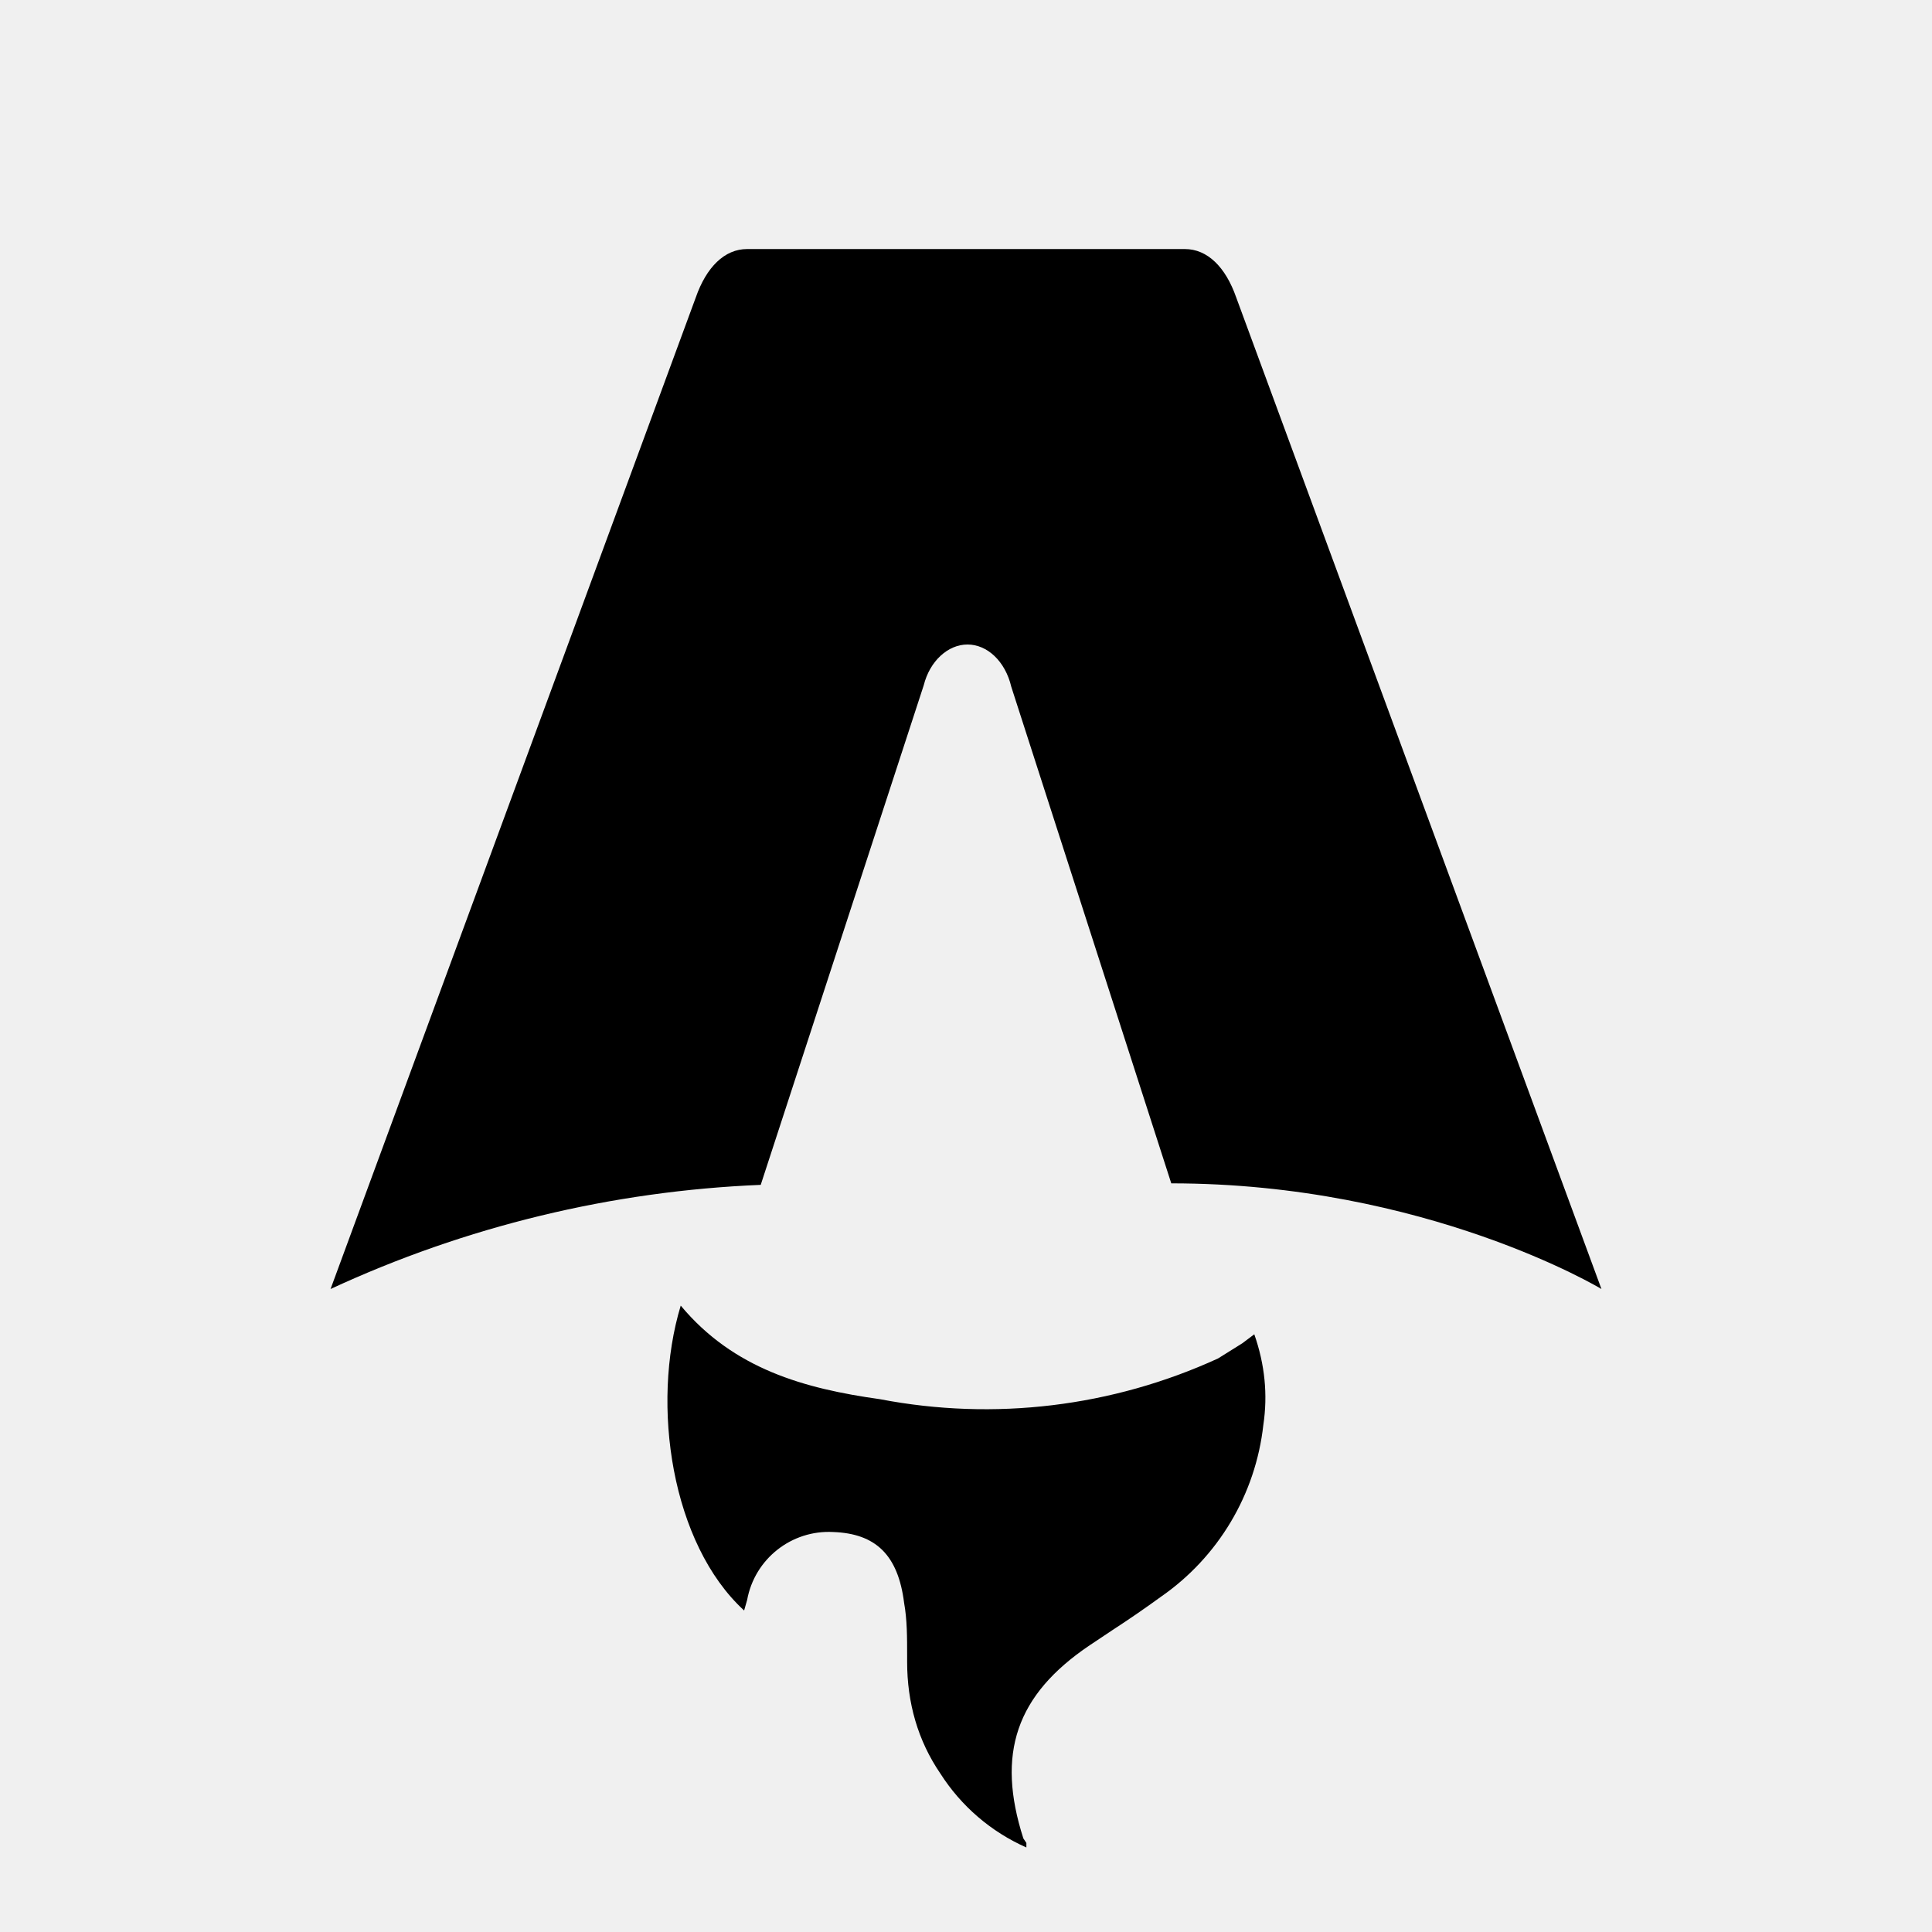
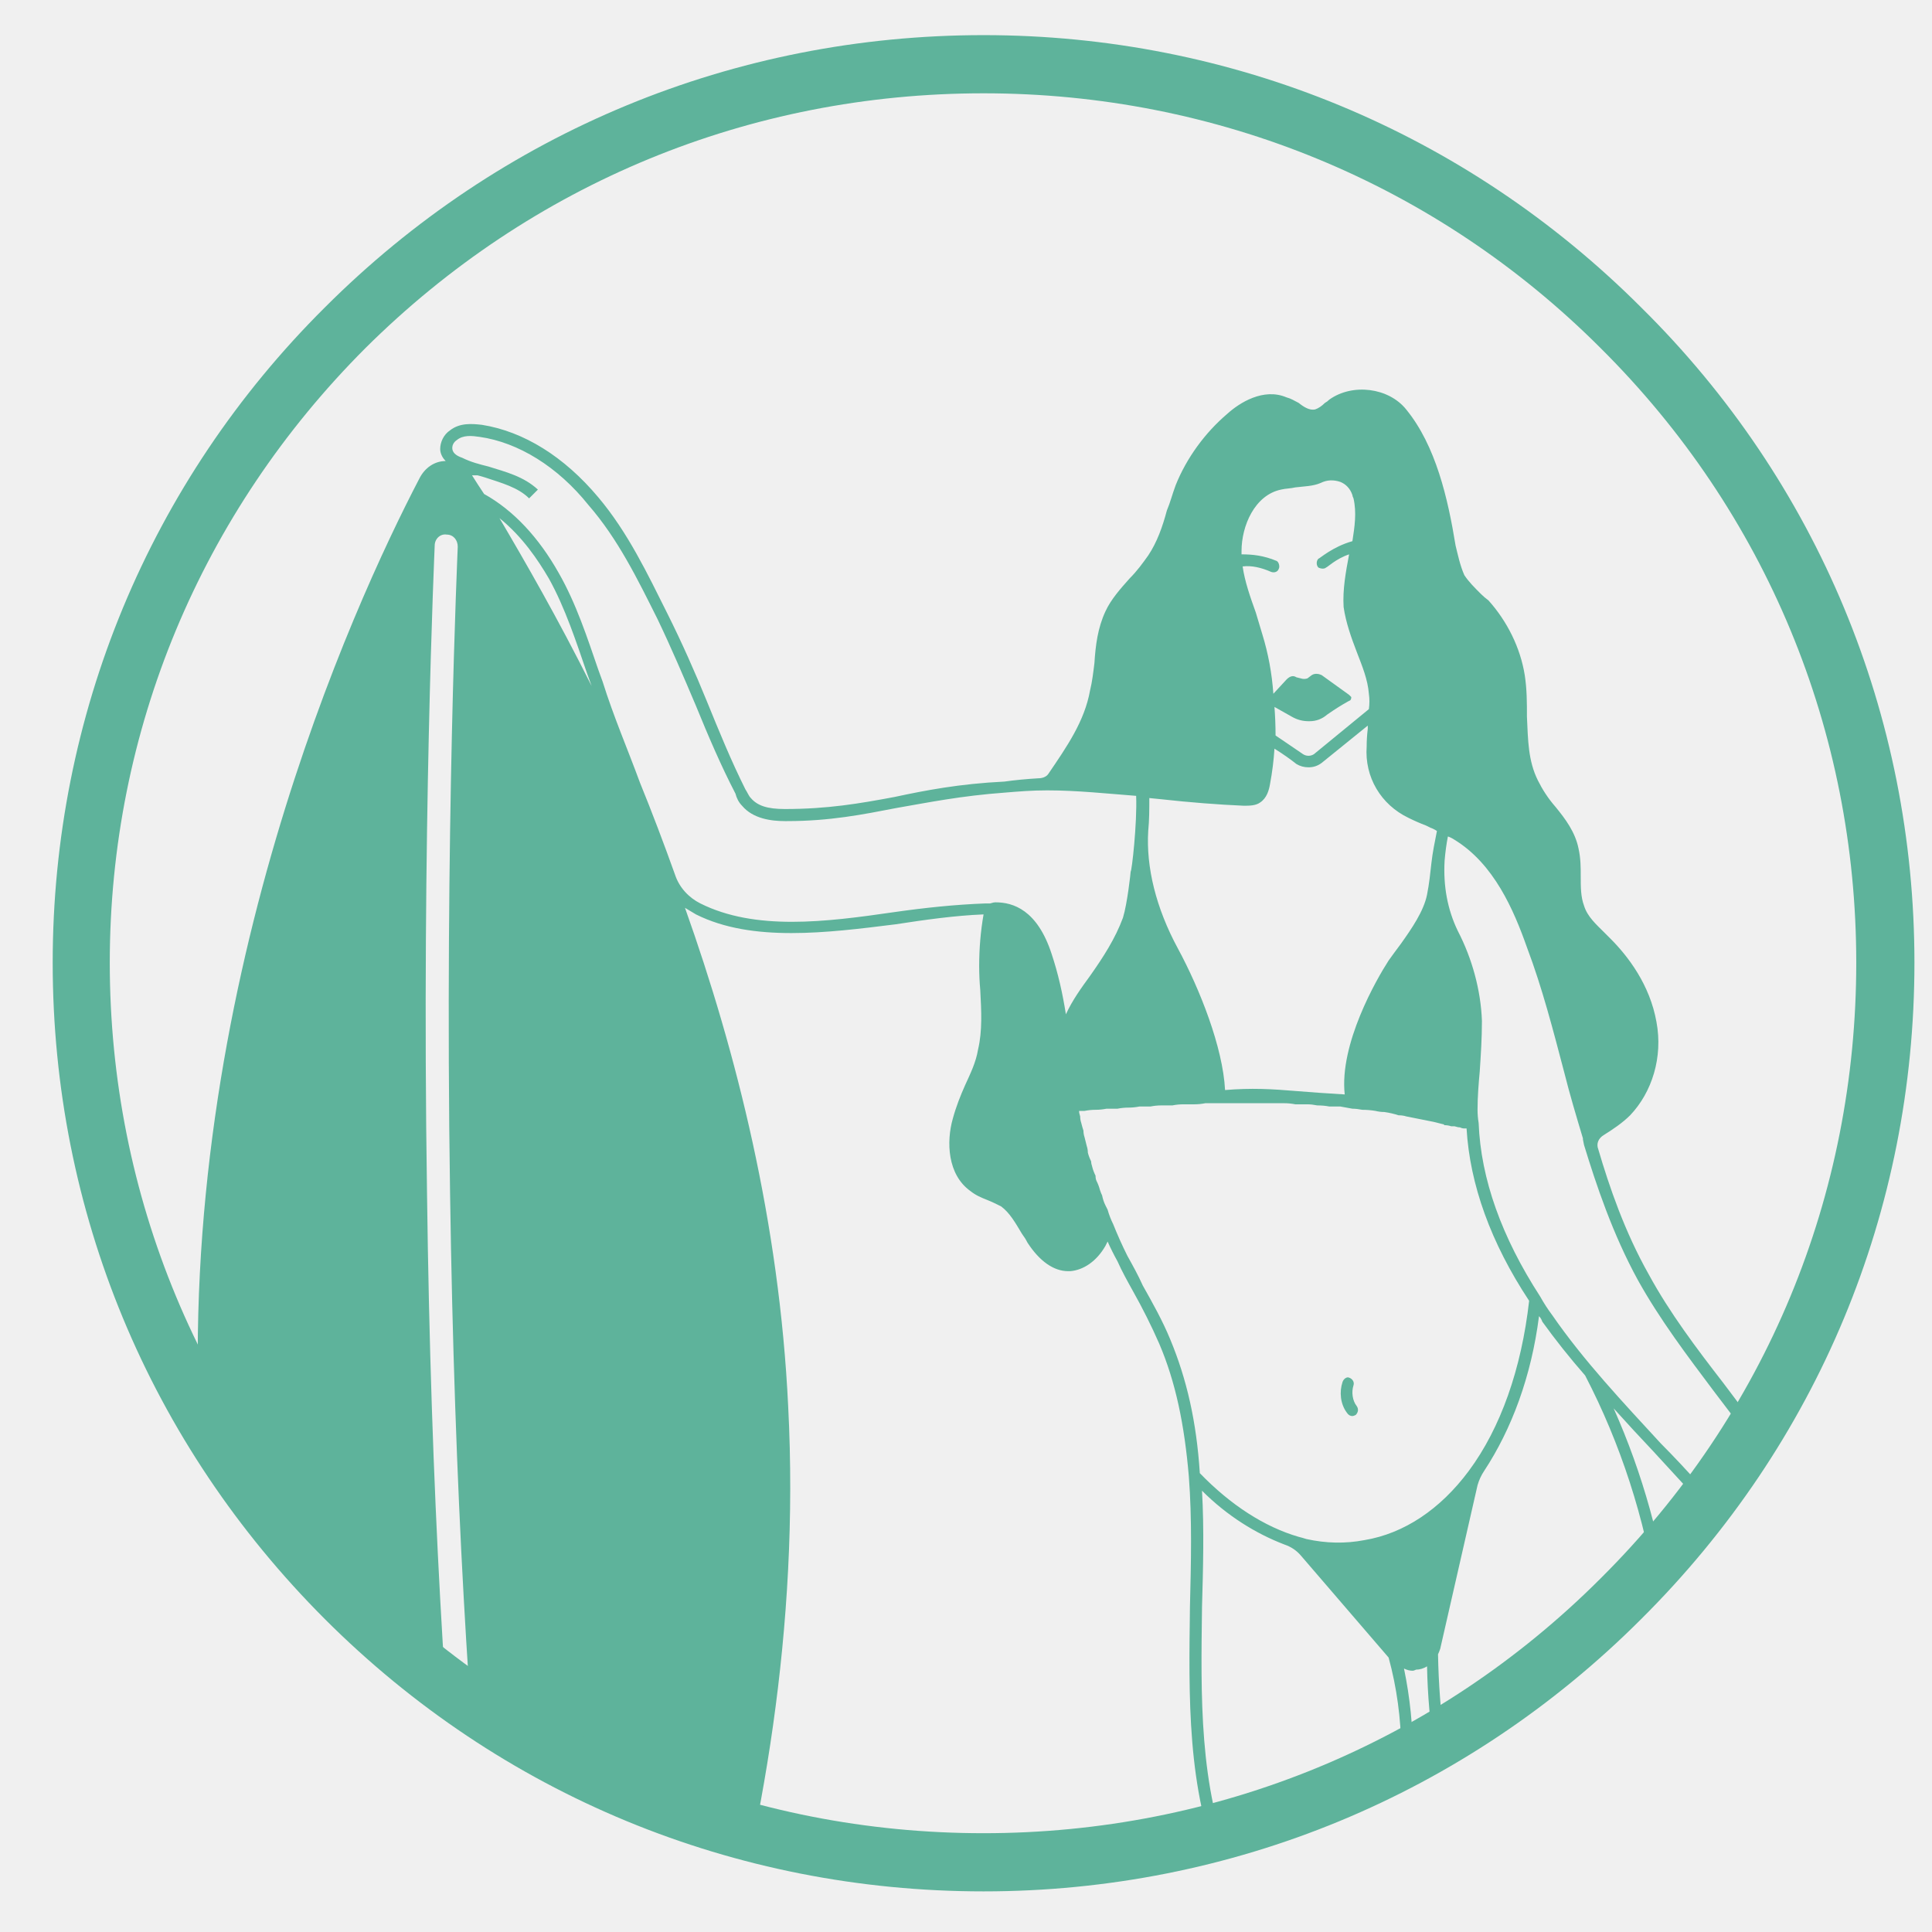
- <svg xmlns="http://www.w3.org/2000/svg" fill="none" viewBox="0 0 128 128">
-   <path d="M50.4 78.5a75.1 75.1 0 0 0-28.5 6.9l24.2-65.7c.7-2 1.9-3.2 3.4-3.2h29c1.5 0 2.7 1.2 3.4 3.2l24.2 65.7s-11.6-7-28.5-7L67 45.5c-.4-1.7-1.6-2.8-2.9-2.8-1.3 0-2.5 1.1-2.9 2.7L50.4 78.5Zm-1.1 28.2Zm-4.2-20.2c-2 6.6-.6 15.8 4.2 20.2a17.5 17.5 0 0 1 .2-.7 5.5 5.5 0 0 1 5.7-4.5c2.8.1 4.3 1.5 4.7 4.7.2 1.1.2 2.3.2 3.5v.4c0 2.7.7 5.2 2.2 7.4a13 13 0 0 0 5.7 4.9v-.3l-.2-.3c-1.8-5.6-.5-9.5 4.4-12.8l1.5-1a73 73 0 0 0 3.2-2.2 16 16 0 0 0 6.8-11.4c.3-2 .1-4-.6-6l-.8.6-1.6 1a37 37 0 0 1-22.4 2.7c-5-.7-9.7-2-13.2-6.2Z" />
-   <style>
-         path { fill: #000; }
-         @media (prefers-color-scheme: dark) {
-             path { fill: #FFF; }
-         }
-     </style>
+ <svg xmlns="http://www.w3.org/2000/svg" width="176" height="176" version="1.2">
+   <defs>
+     <clipPath id="cp1" clipPathUnits="userSpaceOnUse">
+       <path d="M-37-39h252v256H-37z" />
+     </clipPath>
+     <clipPath id="cp2" clipPathUnits="userSpaceOnUse">
+       <path d="M89.58 169.77c45.39 0 82.17-36.67 82.17-81.9 0-45.23-36.78-81.9-82.17-81.9-45.38 0-82.16 36.67-82.16 81.9 0 45.23 36.78 81.9 82.16 81.9z" />
+     </clipPath>
+   </defs>
+   <style>.s0{fill:#5eb39b}</style>
+   <g id="Clip-Path" clip-path="url(#cp1)">
+     <g clip-path="url(#cp2)">
+       <path d="m144.2 103.8.1.5c1.1 3.6 2.6 8.1 4.9 12.3 2 3.6 4.5 6.9 6.9 10.1l3.8 5 1.6 2.1c3.9 5.1 8.3 11 9.4 17.8l1-.1c-1-7.1-5.6-13.1-9.6-18.4l-1.5-2q-1.9-2.6-3.8-5.1c-2.4-3.1-4.9-6.4-6.8-9.9-2.2-3.9-3.6-8-4.6-11.4-.2-.5 0-1 .5-1.3.8-.5 1.7-1.1 2.4-1.8 2-2.1 3-5.3 2.4-8.5-.6-3.4-2.6-6-4.2-7.6l-.5-.5c-.8-.8-1.6-1.5-1.9-2.5-.3-.8-.3-1.7-.3-2.7 0-.8 0-1.6-.2-2.5-.3-1.5-1.2-2.7-2.1-3.8-.7-.8-1.2-1.6-1.6-2.4-.9-1.8-.9-3.7-1-5.8 0-1.3 0-2.5-.2-3.8-.4-2.5-1.6-4.9-3.3-6.8q-.4-.3-.7-.6c-.6-.6-1.1-1.1-1.5-1.7-.4-.9-.6-1.9-.8-2.7-.7-4.3-1.8-9.1-4.5-12.4-1.6-2-4.9-2.4-7-.9q-.2.2-.4.3c-.3.3-.6.5-.9.6-.5.1-1-.2-1.5-.6-.4-.2-.7-.4-1.1-.5-2.1-.9-4.3.5-5.4 1.5-2 1.7-3.7 4-4.7 6.5-.3.8-.5 1.6-.8 2.3-.4 1.5-.9 2.9-1.7 4.1-.5.7-1 1.4-1.7 2.1-.8.9-1.7 1.9-2.2 3-.7 1.5-.9 3.1-1 4.7-.1.8-.2 1.7-.4 2.5-.5 2.8-2.1 5.1-3.8 7.6-.2.3-.6.4-.9.4q-1.7.1-3.1.3c-4.1.2-7.2.8-10 1.4-3.2.6-6.1 1.1-10 1.1-1.6 0-2.5-.3-3.1-1-.2-.2-.3-.5-.5-.8-1.3-2.6-2.4-5.3-3.5-8s-2.3-5.4-3.6-8c-1.8-3.6-3.6-7.4-6.3-10.6-3.1-3.7-6.8-6-10.6-6.6-.9-.1-2-.2-2.9.5-.6.4-.9 1.1-.9 1.7 0 .5.3.9.5 1.1-1 0-1.9.6-2.4 1.6-6.1 11.7-22.1 46.8-20 87.3 2.1 40.5 21.6 73.8 28.8 84.8 1.2 1.8 3.9 1.7 4.9-.2 6-11.7 22-46.9 19.9-87.4-.8-16.7-4.7-32.2-9.4-45.4l1 .6C66 84.6 69 85 72.1 85c3.1 0 6.3-.4 9.5-.8 2.6-.4 5.4-.8 8-.9q-.4 2.3-.4 4.7 0 1.1.1 2.2c.1 1.9.2 3.7-.2 5.4-.2 1.2-.7 2.2-1.2 3.3-.4.9-.8 1.9-1.1 3-.6 2.1-.5 5.1 1.6 6.6.5.4 1 .6 1.5.8.5.2.9.4 1.3.6.8.6 1.3 1.5 1.9 2.5q.3.4.5.8c1.1 1.7 2.4 2.6 3.7 2.6h.2c1.2-.1 2.4-.9 3.2-2.3l.2-.4q.4.9.9 1.8c.4.9.9 1.8 1.4 2.7.9 1.6 1.7 3.2 2.4 4.8 1.5 3.5 2.3 7.4 2.7 12.1.3 3.9.2 7.9.1 11.9-.1 8.1-.3 16.6 2.9 24.2l1-.4c-3.1-7.4-2.9-15.8-2.8-23.8.1-3.5.2-7.1 0-10.6 2.3 2.3 4.9 3.9 7.5 4.9q.9.3 1.5 1l8 9.3c1.5 5.5 1.5 11.3.2 16.8l1.1.2c1.2-5.2 1.2-10.7.1-16q.4.2.8.2.1 0 .3-.1.5 0 1-.3c.1 5.2.9 10.3 2.3 15.2l1-.3c-1.5-5.2-2.2-10.6-2.3-16q.1-.2.2-.5l3.4-14.9q.2-.7.6-1.3c2.5-3.8 4.3-8.6 5-14.1q.2.2.3.5 1.8 2.5 3.9 4.9c6.5 12.5 8.7 27.1 6.4 41l1 .1c2.2-12.8.5-26.2-4.8-38.1q1.8 2 3.6 3.9c1.1 1.2 2.3 2.5 3.4 3.7 4.2 4.6 8.8 10.2 11.3 16.8l1-.4c-2.5-6.7-7.2-12.4-11.5-17.1-1.1-1.2-2.3-2.5-3.5-3.7-3.4-3.7-7-7.5-9.9-11.7q-.6-.8-1.1-1.7c-3.5-5.4-5.4-10.7-5.6-15.8q-.1-.6-.1-1.2c0-1.2.1-2.4.2-3.5.1-1.5.2-3 .2-4.6-.1-2.8-.9-5.7-2.2-8.2q-1.4-2.9-1.2-6.4.1-1.2.3-2.2.3.1.6.3c3.6 2.2 5.4 6.4 6.6 9.8 1.4 3.7 2.4 7.6 3.4 11.4.5 2 1.1 4 1.7 6v.1zm-21.7-4.1c-1.7-.1-3.1-.2-4.3-.3-2.4-.2-4.2-.3-6.6-.1-.2-3.9-2.3-9.2-4.3-12.9-2-3.7-2.9-7.4-2.7-10.7.1-1 .1-2 .1-3l1 .1c2.7.3 5.3.5 7.6.6.5 0 1.1 0 1.5-.3.6-.4.8-1.1.9-1.7q.3-1.6.4-3.2c.8.5 1.5 1 2 1.4q.5.3 1.1.3c.4 0 .8-.1 1.2-.4l4.2-3.4v.3q-.1.8-.1 1.6c-.2 2.8 1.3 5.3 3.8 6.5q.8.4 1.6.7l.4.2q.3.1.6.3c-.2 1-.4 2-.5 2.9-.1.9-.2 1.9-.4 2.9-.3 1.5-1.4 3.1-2.4 4.5q-.6.8-1.1 1.5c-1.1 1.7-4.5 7.6-4 12.2zm-6.4-35.3q.7.4 1.6.9.7.4 1.5.4h.1q.9 0 1.6-.6 1-.7 1.9-1.2l.2-.1q.1-.1.1-.3l-.2-.2-2.5-1.8c-.2-.1-.6-.2-.9 0l-.4.3q-.3.1-.6 0l-.4-.1c-.3-.2-.6-.1-.9.2l-1.2 1.3q-.2-2.8-1-5.4l-.6-2c-.5-1.4-1-2.8-1.2-4.2.8-.1 1.7.1 2.6.5.3.1.6 0 .7-.3.1-.2 0-.6-.2-.7-1.2-.5-2.2-.6-3.2-.6v-.3c0-2.3 1.2-5.1 3.6-5.6.4-.1.9-.1 1.3-.2.8-.1 1.6-.1 2.3-.4.6-.3 1.2-.3 1.8-.1.5.2.9.6 1.1 1.2q0 .1.1.3c.3 1.3.1 2.6-.1 3.9-1.8.5-3 1.6-3.1 1.6-.2.2-.2.6 0 .8q.2.1.4.1t.3-.1c.1 0 .9-.8 2.1-1.2-.3 1.6-.6 3.2-.5 4.8.2 1.4.7 2.8 1.2 4.1.5 1.3 1 2.5 1.1 3.8q.1.7 0 1.4l-5 4.1c-.3.2-.7.2-1 0-.6-.4-1.6-1.1-2.5-1.7q0-1.3-.1-2.6zM49.4 212.7q-.1.1-.2.1c-.5 0-1-.4-1.1-.9-3.8-16.7-8.5-48.3-9.2-103.2-.5-32.8.7-58.8.7-59 0-.6.5-1.1 1.1-1 .6 0 1 .5 1 1.1 0 .2-1.2 26.2-.7 58.9.8 54.7 5.4 86.1 9.2 102.8.1.5-.2 1.1-.8 1.2zm32-129.6c-6.2.9-12.6 1.7-17.6-.8-1-.5-1.9-1.4-2.3-2.6-1-2.8-2.1-5.7-3.2-8.4-1.1-3-2.4-6-3.4-9.2l-.4-1.1c-1-2.9-2-6-3.6-8.8-1.8-3.2-4.1-5.7-6.8-7.2q-.6-.9-1.1-1.7h.5q.4.1.7.2c1.5.5 3 .9 4 1.9l.8-.8c-1.3-1.2-2.9-1.6-4.5-2.1-.8-.2-1.6-.4-2.4-.8-.6-.2-.9-.5-.9-.9 0-.2.1-.5.4-.7.6-.5 1.4-.4 2.1-.3 3.5.5 7.1 2.7 9.9 6.2 2.7 3.1 4.5 6.8 6.3 10.4 1.2 2.5 2.4 5.3 3.5 7.9 1.1 2.7 2.3 5.5 3.6 8 .1.4.3.8.6 1.1 1 1.2 2.7 1.4 3.9 1.4h.2c3.9 0 6.9-.6 10-1.2 2.9-.5 5.8-1.1 9.9-1.4 1.2-.1 2.4-.2 3.8-.2 2.7 0 5.5.3 8.1.5.1 2.5-.4 6.9-.5 6.9 0 .1-.3 2.9-.7 4.2-.7 1.9-1.8 3.6-3 5.3-.8 1.1-1.6 2.2-2.2 3.5-.3-1.9-.7-3.7-1.3-5.5-1.3-4-3.5-4.7-5.1-4.7q-.2 0-.5.1h-.4c-2.8.1-5.6.4-8.4.8zM45.5 47.2c2.1 1.7 3.5 3.8 4.5 5.5 1.5 2.7 2.5 5.8 3.5 8.7l.4 1.1c-3.1-6.2-6.1-11.4-8.4-15.3zm52.8 54h.5q.5-.1 1-.1t1-.1h1q.5-.1 1-.1t1-.1h1q.5-.1 1-.1h1q.5-.1 1-.1h1q.5 0 1-.1H117q.5 0 1 .1h1.1q.4 0 .9.1.6 0 1.1.1h1q.5.1 1.1.2.4 0 .9.1.6 0 1.2.1.4.1.8.1.7.1 1.3.3.4 0 .7.1l2 .4.5.1.8.2q.1 0 .2.1.3 0 .6.1h.3q.3.1.5.1.2.1.4.1h.2c.3 5.1 2.2 10.4 5.7 15.7-.7 6.2-2.6 11.6-5.5 15.5-2.6 3.5-5.9 5.7-9.5 6.3q-2.6.5-5.3-.1-.3-.1-.7-.2c-3.1-.9-6.2-2.9-9-5.8-.3-4.7-1.2-8.6-2.7-12.2-.7-1.7-1.6-3.3-2.5-4.9-.4-.9-.9-1.8-1.4-2.7q-.7-1.4-1.3-2.9-.3-.6-.5-1.3l-.2-.4q-.2-.4-.3-.9-.1-.2-.2-.5-.1-.4-.3-.8-.1-.2-.1-.5-.2-.4-.3-.8-.1-.3-.1-.5-.2-.4-.3-.8 0-.3-.1-.6l-.2-.8q-.1-.3-.1-.6-.1-.3-.2-.7-.1-.3-.1-.6-.1-.3-.1-.5" class="s0" />
+       <path d="M123.3 126.2c.1-.3-.1-.6-.4-.7-.2-.1-.5.1-.6.4-.3.9-.2 2 .4 2.8q.2.3.5.3.1 0 .3-.1c.2-.2.3-.5.1-.8-.4-.5-.5-1.3-.3-1.9z" class="s0" />
+     </g>
+     <path d="M89.6 172.3c-22.7 0-44-8.8-60-24.8S4.8 110.3 4.8 87.7c0-22.5 8.8-43.8 24.8-59.7 16-16 37.3-24.8 60-24.8 22.6 0 43.9 8.8 59.9 24.8 16.1 15.9 24.9 37.2 24.9 59.7 0 22.6-8.8 43.8-24.9 59.8-16 16-37.3 24.8-59.9 24.8zm0-163.8c-21.3 0-41.2 8.2-56.3 23.2-15 15-23.3 34.9-23.3 56 0 21.2 8.3 41.1 23.3 56.1 15.1 15 35 23.2 56.3 23.2 21.2 0 41.2-8.2 56.2-23.2 15.1-15 23.3-34.9 23.3-56.1 0-21.1-8.2-41-23.3-56-15-15-35-23.2-56.2-23.2z" class="s0" />
+   </g>
</svg>
